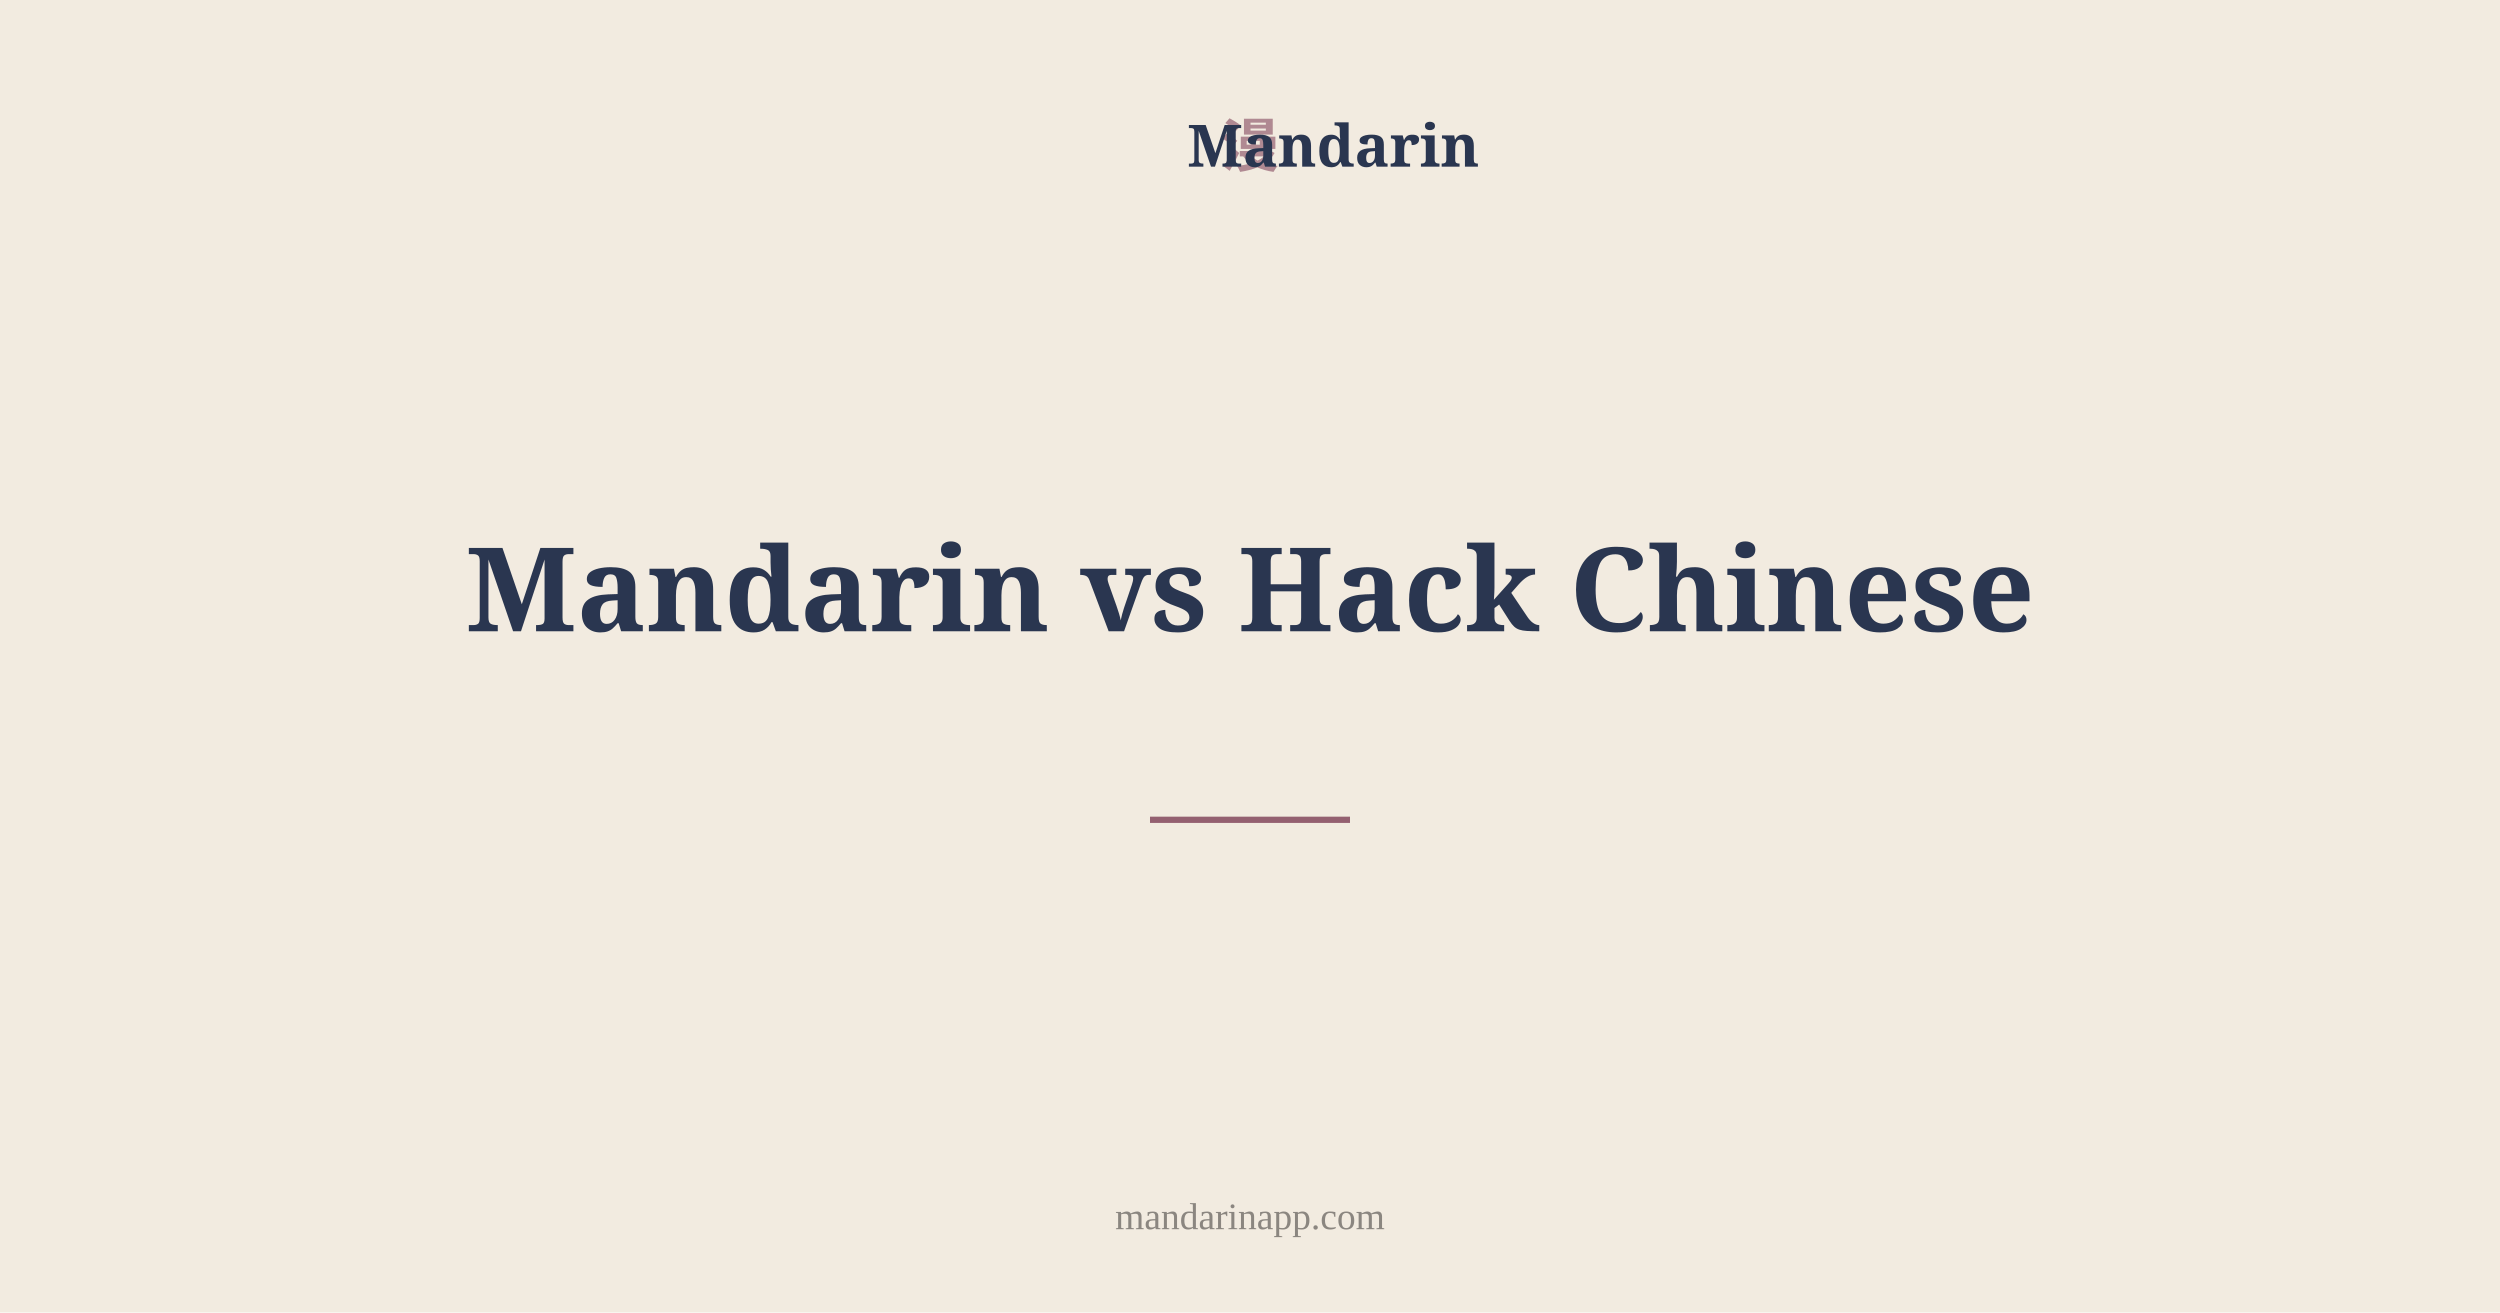
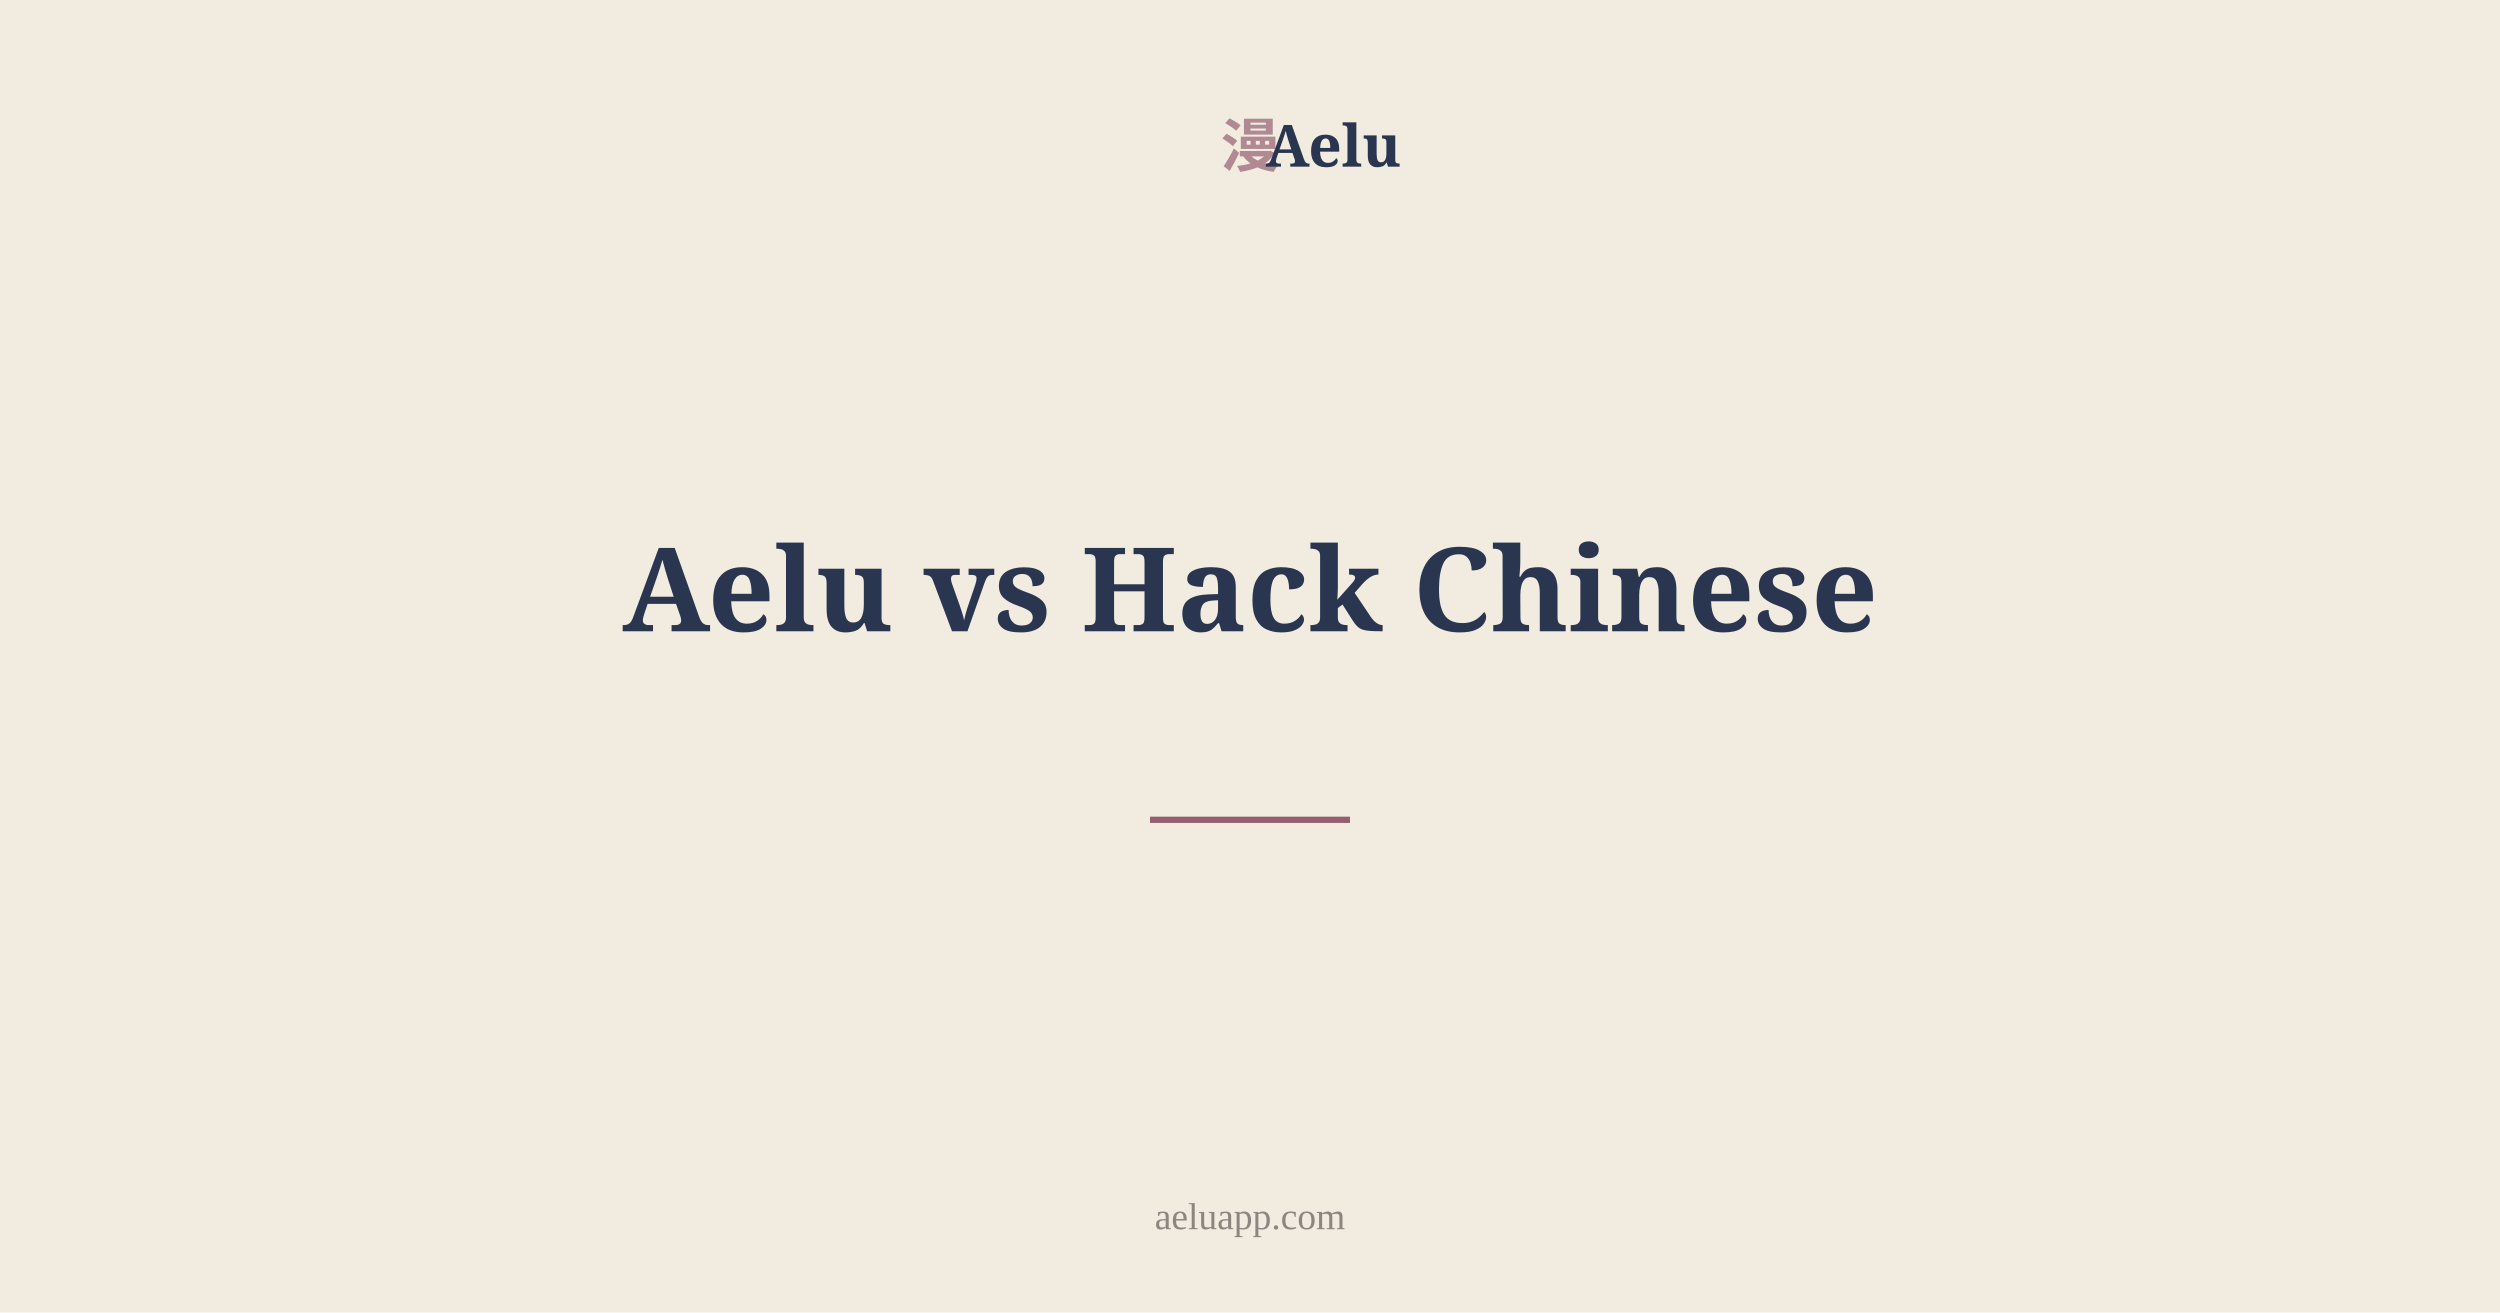
<svg xmlns="http://www.w3.org/2000/svg" width="1200" height="630" viewBox="0 0 1200 630">
  <rect width="1200" height="630" fill="#F2EBE0" />
  <text x="600" y="80" font-family="Noto Serif SC, Songti SC, serif" font-size="28" font-weight="700" fill="#946070" text-anchor="middle" opacity="0.7">漫</text>
-   <text x="640" y="80" font-family="Cormorant Garamond, Georgia, serif" font-size="28" font-weight="600" fill="#2A3650" text-anchor="middle">Mandarin</text>
-   <text x="600" y="303" font-family="Cormorant Garamond, Georgia, serif" font-size="56" font-weight="600" fill="#2A3650" text-anchor="middle">Mandarin vs Hack Chinese</text>
+   <text x="640" y="80" font-family="Cormorant Garamond, Georgia, serif" font-size="28" font-weight="600" fill="#2A3650" text-anchor="middle">Aelu</text>
+   <text x="600" y="303" font-family="Cormorant Garamond, Georgia, serif" font-size="56" font-weight="600" fill="#2A3650" text-anchor="middle">Aelu vs Hack Chinese</text>
  <rect x="552" y="392" width="96" height="3" fill="#946070" />
-   <text x="600" y="590" font-family="Source Serif 4, Georgia, serif" font-size="18" fill="#8B8680" text-anchor="middle">mandarinapp.com</text>
+   <text x="600" y="590" font-family="Source Serif 4, Georgia, serif" font-size="18" fill="#8B8680" text-anchor="middle">aeluapp.com</text>
</svg>
